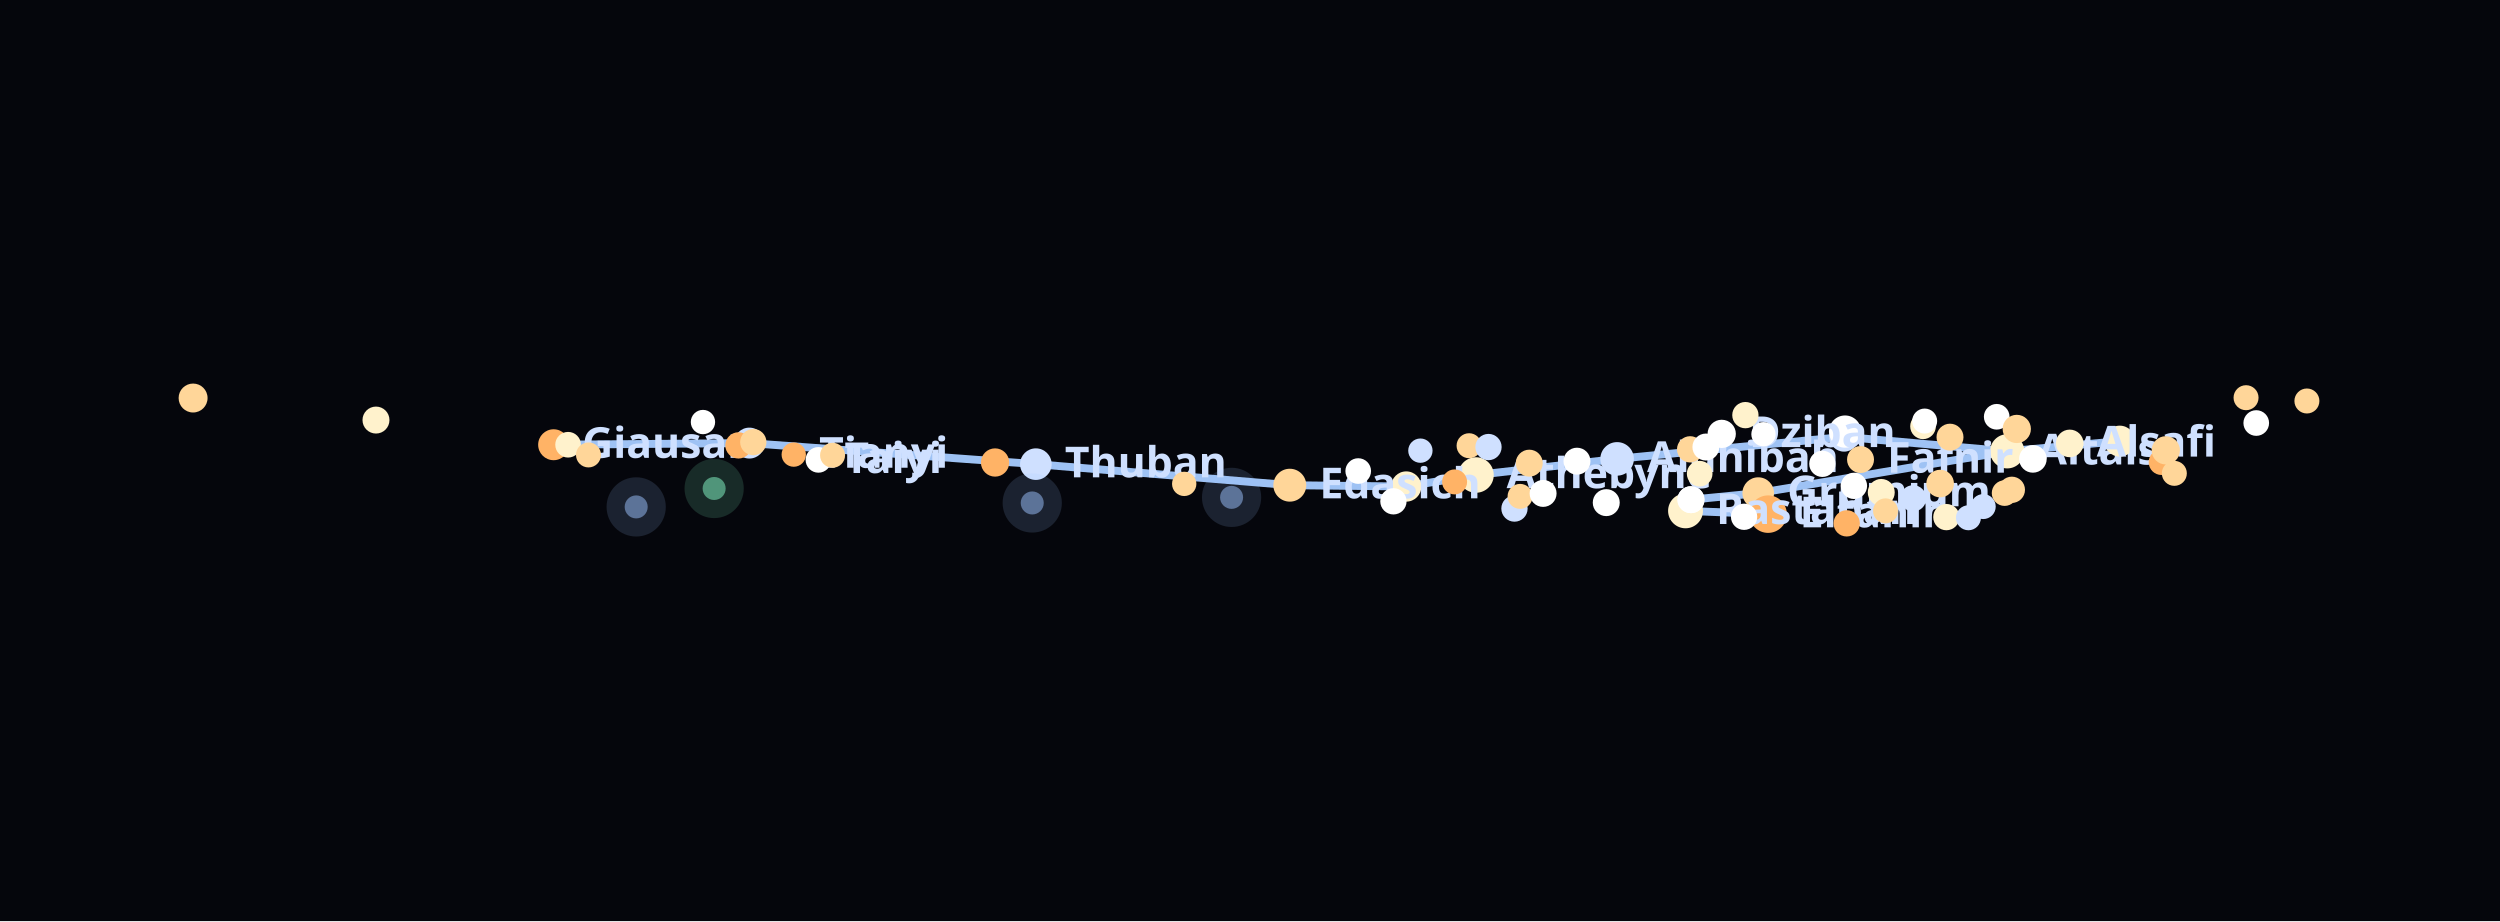
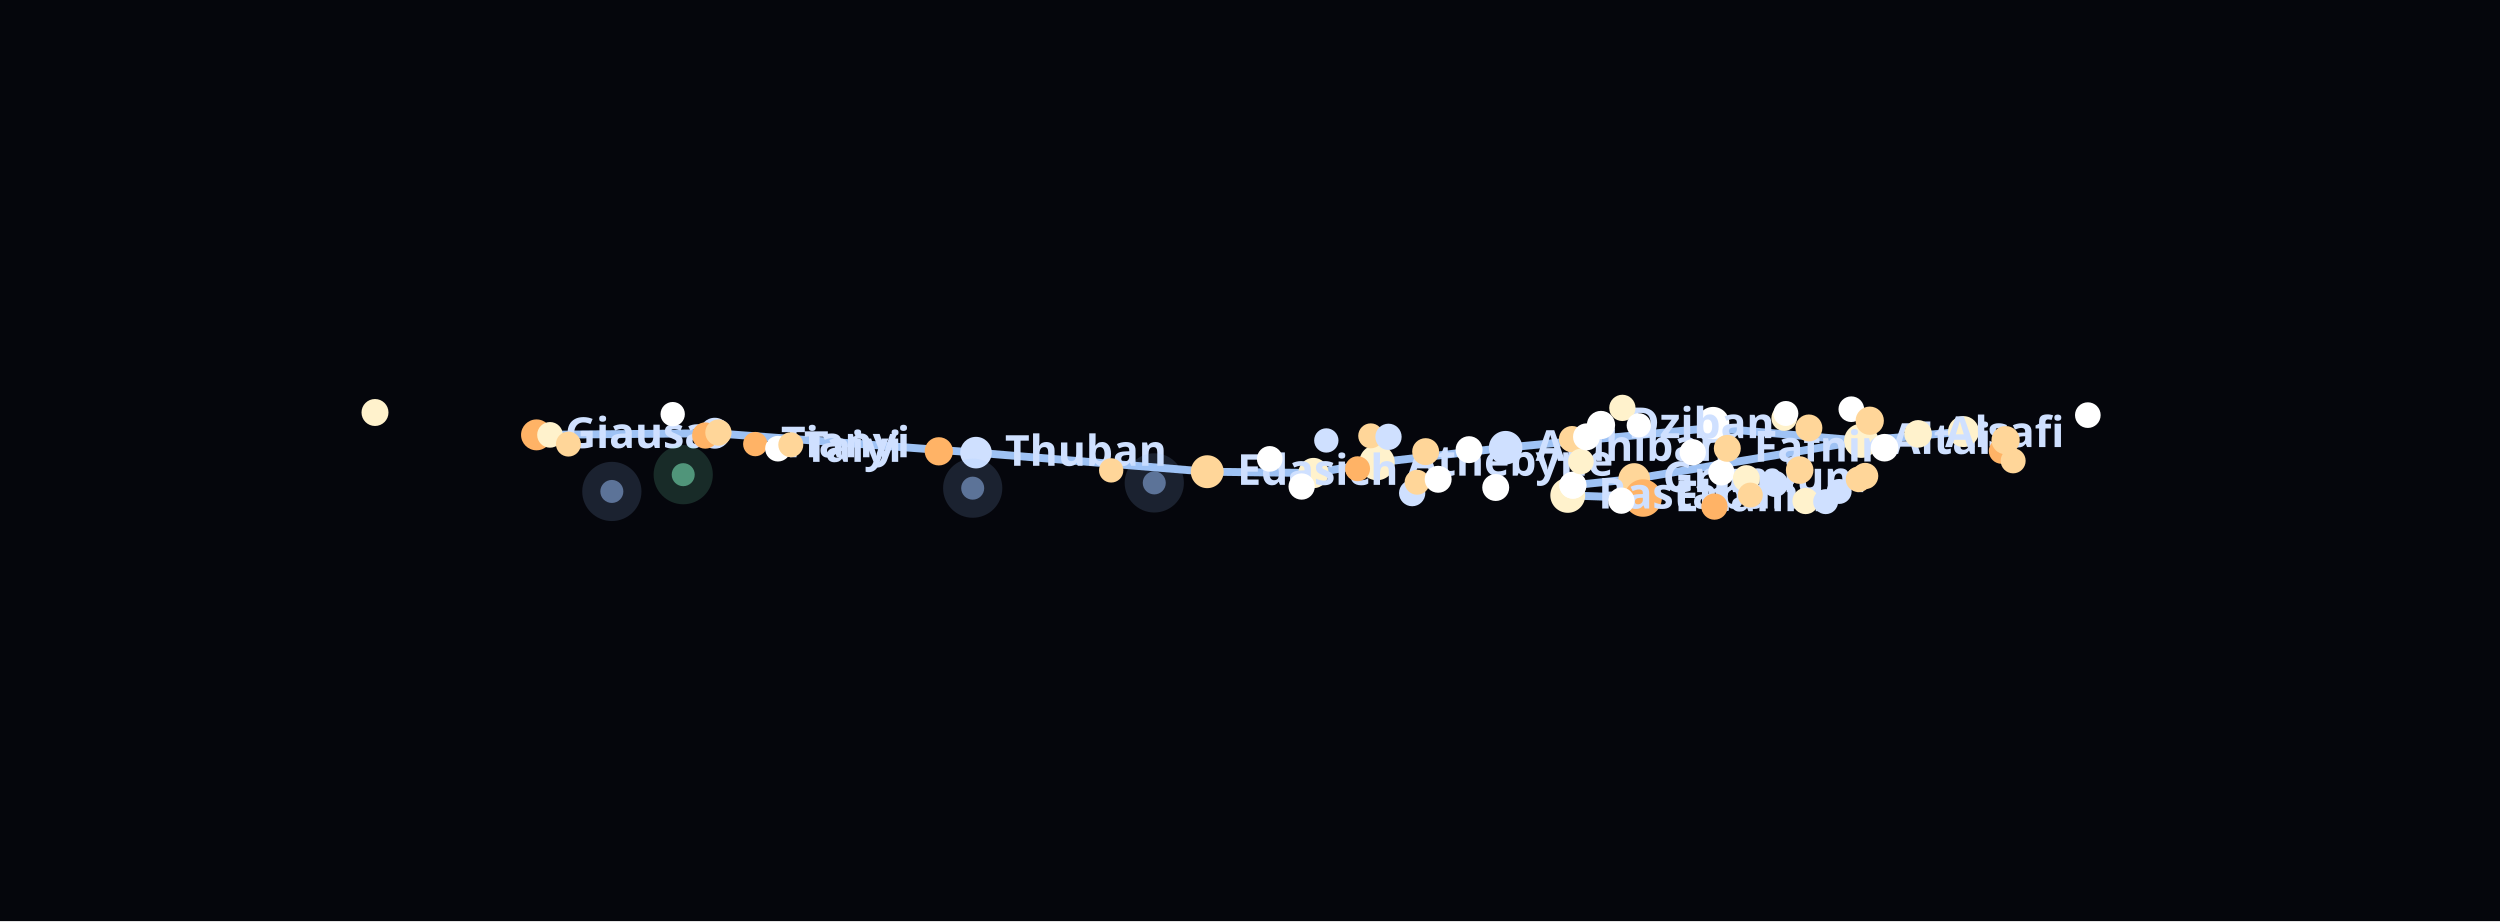
<svg xmlns="http://www.w3.org/2000/svg" viewBox="0 0 760 280" font-family="Audiowide, Segoe UI, sans-serif">
  <rect width="760" height="280" fill="#05060c" />
-   <polyline class="fig-line" points="534.5,149.9 537.4,156.3 512.4,155.3 514.1,151.9 534.5,149.9 610.2,137.2 560.6,132.8 491.6,139.5 448.7,144.4 427.5,147.9 392.1,147.5 314.9,141.1 227.8,134.7 168.3,135.2" fill="none" stroke="#a6ccff" stroke-width="2.4" stroke-opacity="0.95" stroke-linejoin="round" data-seq="87585,87833,85670,85829,87585,94376,89908,83895,80331,78527,75458,68756,61281,56211" />
-   <polyline class="fig-line" points="560.6,132.8 560.9,131.2" fill="none" stroke="#a6ccff" stroke-width="2.4" stroke-opacity="0.95" stroke-linejoin="round" data-seq="89908,89937" />
-   <polyline class="fig-line" points="610.2,137.2 644.4,134.1" fill="none" stroke="#a6ccff" stroke-width="2.4" stroke-opacity="0.95" stroke-linejoin="round" data-seq="94376,97433" />
-   <circle class="star" cx="534.5" cy="149.9" r="4.8" fill="#ffd699" data-name="Grumium" data-meta="mag 3.73" data-vid="87585" />
-   <text class="star-label" x="543.3" y="153.9" fill="#cfe0ff" font-size="13" font-weight="bold" data-vid="87585">Grumium</text>
-   <circle class="star" cx="537.5" cy="156.3" r="5.7" fill="#ffb366" data-name="Eltanin" data-meta="mag 2.24" data-vid="87833" />
-   <text class="star-label" x="547.1" y="160.3" fill="#cfe0ff" font-size="13" font-weight="bold" data-vid="87833">Eltanin</text>
-   <circle class="star" cx="512.4" cy="155.3" r="5.3" fill="#fff2cc" data-name="Rastaban" data-meta="mag 2.79" data-vid="85670" />
-   <text class="star-label" x="521.7" y="159.3" fill="#cfe0ff" font-size="13" font-weight="bold" data-vid="85670">Rastaban</text>
-   <circle class="star" cx="514.1" cy="151.9" r="4.1" fill="#ffffff" data-name="HIP 85829" data-meta="mag 4.86" data-vid="85829" />
-   <circle class="star" cx="610.2" cy="137.2" r="5.2" fill="#fff2cc" data-name="Altais" data-meta="mag 3.07" data-vid="94376" />
-   <text class="star-label" x="619.4" y="141.2" fill="#cfe0ff" font-size="13" font-weight="bold" data-vid="94376">Altais</text>
-   <circle class="star" cx="560.6" cy="132.8" r="4.5" fill="#cfe0ff" data-name="HIP 89908" data-meta="mag 4.22" data-vid="89908" />
-   <circle class="star" cx="491.6" cy="139.5" r="5.1" fill="#cfe0ff" data-name="Aldhibah" data-meta="mag 3.17" data-vid="83895" />
-   <text class="star-label" x="500.7" y="143.5" fill="#cfe0ff" font-size="13" font-weight="bold" data-vid="83895">Aldhibah</text>
-   <circle class="star" cx="448.7" cy="144.4" r="5.4" fill="#fff2cc" data-name="Athebyne" data-meta="mag 2.73" data-vid="80331" />
-   <text class="star-label" x="458.0" y="148.4" fill="#cfe0ff" font-size="13" font-weight="bold" data-vid="80331">Athebyne</text>
-   <circle class="star" cx="427.5" cy="147.9" r="4.6" fill="#fff2cc" data-name="HIP 78527" data-meta="mag 4.01" data-vid="78527" />
-   <circle class="star" cx="392.1" cy="147.5" r="5.0" fill="#ffd699" data-name="Edasich" data-meta="mag 3.29" data-vid="75458" />
-   <text class="star-label" x="401.1" y="151.5" fill="#cfe0ff" font-size="13" font-weight="bold" data-vid="75458">Edasich</text>
-   <circle class="star" cx="314.9" cy="141.1" r="4.8" fill="#cfe0ff" data-name="Thuban" data-meta="mag 3.67" data-vid="68756" />
-   <text class="star-label" x="323.7" y="145.1" fill="#cfe0ff" font-size="13" font-weight="bold" data-vid="68756">Thuban</text>
-   <circle class="star" cx="227.8" cy="134.7" r="4.7" fill="#cfe0ff" data-name="HIP 61281" data-meta="mag 3.85" data-vid="61281" />
-   <circle class="star" cx="168.3" cy="135.2" r="4.7" fill="#ffb366" data-name="Giausar" data-meta="mag 3.82" data-vid="56211" />
-   <text class="star-label" x="177.0" y="139.2" fill="#cfe0ff" font-size="13" font-weight="bold" data-vid="56211">Giausar</text>
-   <circle class="star" cx="560.9" cy="131.2" r="4.9" fill="#ffffff" data-name="HIP 89937" data-meta="mag 3.55" data-vid="89937" />
-   <circle class="star" cx="644.4" cy="134.1" r="4.7" fill="#fff2cc" data-name="HIP 97433" data-meta="mag 3.84" data-vid="97433" />
-   <circle class="star" cx="58.7" cy="121.0" r="4.4" fill="#ffd699" data-name="HIP 47193" data-meta="mag 4.28" data-vid="47193" />
-   <circle class="star" cx="114.3" cy="127.7" r="4.1" fill="#fff2cc" data-name="HIP 51808" data-meta="mag 4.86" data-vid="51808" />
-   <circle class="star" cx="172.7" cy="135.2" r="3.9" fill="#fff2cc" data-name="HIP 56583" data-meta="mag 5.19" data-vid="56583" />
-   <circle class="star" cx="178.9" cy="138.3" r="3.8" fill="#ffd699" data-name="HIP 57111" data-meta="mag 5.32" data-vid="57111" />
-   <circle class="star" cx="213.7" cy="128.3" r="3.7" fill="#ffffff" data-name="HIP 60044" data-meta="mag 5.47" data-vid="60044" />
-   <circle class="star" cx="224.5" cy="135.4" r="4.0" fill="#ffb366" data-name="HIP 60998" data-meta="mag 5.01" data-vid="60998" />
-   <circle class="star" cx="229.0" cy="134.4" r="4.0" fill="#ffd699" data-name="HIP 61384" data-meta="mag 4.95" data-vid="61384" />
-   <circle class="star" cx="241.3" cy="138.2" r="3.7" fill="#ffb366" data-name="Tianyi" data-meta="mag 5.43" data-vid="62423" />
-   <text class="star-label" x="249.0" y="142.2" fill="#cfe0ff" font-size="13" font-weight="bold" data-vid="62423">Tianyi</text>
-   <circle class="star" cx="248.8" cy="139.8" r="3.9" fill="#ffffff" data-name="Taiyi" data-meta="mag 5.23" data-vid="63076" />
-   <text class="star-label" x="256.7" y="143.8" fill="#cfe0ff" font-size="13" font-weight="bold" data-vid="63076">Taiyi</text>
-   <circle class="star" cx="253.1" cy="138.4" r="3.8" fill="#ffd699" data-name="HIP 63432" data-meta="mag 5.37" data-vid="63432" />
-   <circle class="star" cx="302.5" cy="140.6" r="4.3" fill="#ffb366" data-name="HIP 67627" data-meta="mag 4.58" data-vid="67627" />
-   <circle class="star" cx="360.0" cy="147.1" r="3.7" fill="#ffd699" data-name="HIP 72664" data-meta="mag 5.48" data-vid="72664" />
-   <circle class="star" cx="412.9" cy="143.2" r="3.9" fill="#ffffff" data-name="HIP 77277" data-meta="mag 5.19" data-vid="77277" />
-   <circle class="star" cx="423.6" cy="152.4" r="4.0" fill="#ffffff" data-name="HIP 78180" data-meta="mag 4.96" data-vid="78180" />
-   <circle class="star" cx="431.8" cy="137.0" r="3.7" fill="#cfe0ff" data-name="HIP 78893" data-meta="mag 5.44" data-vid="78893" />
-   <circle class="star" cx="442.2" cy="146.5" r="3.8" fill="#ffb366" data-name="HIP 79804" data-meta="mag 5.37" data-vid="79804" />
-   <circle class="star" cx="446.6" cy="135.5" r="3.8" fill="#ffd699" data-name="HIP 80161" data-meta="mag 5.26" data-vid="80161" />
-   <circle class="star" cx="452.5" cy="135.9" r="4.0" fill="#cfe0ff" data-name="HIP 80650" data-meta="mag 4.94" data-vid="80650" />
-   <circle class="star" cx="460.4" cy="154.6" r="4.0" fill="#cfe0ff" data-name="HIP 81292" data-meta="mag 5.07" data-vid="81292" />
-   <circle class="star" cx="462.1" cy="150.9" r="3.8" fill="#ffd699" data-name="HIP 81437" data-meta="mag 5.28" data-vid="81437" />
-   <circle class="star" cx="464.9" cy="140.8" r="4.1" fill="#ffd699" data-name="HIP 81660" data-meta="mag 4.84" data-vid="81660" />
-   <circle class="star" cx="469.1" cy="150.0" r="4.1" fill="#ffffff" data-name="HIP 82020" data-meta="mag 4.84" data-vid="82020" />
-   <circle class="star" cx="479.4" cy="140.2" r="4.1" fill="#ffffff" data-name="HIP 82860" data-meta="mag 4.88" data-vid="82860" />
-   <circle class="star" cx="488.3" cy="152.8" r="4.1" fill="#ffffff" data-name="HIP 83608" data-meta="mag 4.91" data-vid="83608" />
-   <circle class="star" cx="513.8" cy="136.6" r="4.0" fill="#ffd699" data-name="HIP 85805" data-meta="mag 5.07" data-vid="85805" />
-   <circle class="star" cx="514.0" cy="151.9" r="4.1" fill="#ffffff" data-name="HIP 85819" data-meta="mag 4.89" data-vid="85819" />
-   <circle class="star" cx="516.7" cy="144.0" r="3.9" fill="#fff2cc" data-name="HIP 86036" data-meta="mag 5.23" data-vid="86036" />
-   <circle class="star" cx="518.6" cy="135.9" r="4.1" fill="#ffffff" data-name="HIP 86201" data-meta="mag 4.77" data-vid="86201" />
-   <circle class="star" cx="523.4" cy="131.9" r="4.3" fill="#ffffff" data-name="Dziban" data-meta="mag 4.57" data-vid="86614" />
-   <text class="star-label" x="531.7" y="135.9" fill="#cfe0ff" font-size="13" font-weight="bold" data-vid="86614">Dziban</text>
-   <circle class="star" cx="530.2" cy="157.1" r="4.0" fill="#ffffff" data-name="HIP 87212" data-meta="mag 5.02" data-vid="87212" />
-   <circle class="star" cx="530.6" cy="126.2" r="4.0" fill="#fff2cc" data-name="HIP 87234" data-meta="mag 5.02" data-vid="87234" />
-   <circle class="star" cx="536.1" cy="132.0" r="3.7" fill="#ffffff" data-name="HIP 87728" data-meta="mag 5.43" data-vid="87728" />
-   <circle class="star" cx="554.0" cy="141.0" r="4.0" fill="#ffffff" data-name="HIP 89348" data-meta="mag 4.99" data-vid="89348" />
-   <circle class="star" cx="561.4" cy="159.1" r="4.0" fill="#ffb366" data-name="HIP 89981" data-meta="mag 5.02" data-vid="89981" />
-   <circle class="star" cx="563.6" cy="147.7" r="4.0" fill="#ffffff" data-name="HIP 90156" data-meta="mag 4.98" data-vid="90156" />
-   <circle class="star" cx="565.6" cy="139.7" r="4.1" fill="#ffd699" data-name="Fafnir" data-meta="mag 4.82" data-vid="90344" />
-   <text class="star-label" x="573.7" y="143.7" fill="#cfe0ff" font-size="13" font-weight="bold" data-vid="90344">Fafnir</text>
-   <circle class="star" cx="571.9" cy="149.7" r="4.1" fill="#fff2cc" data-name="HIP 90905" data-meta="mag 4.77" data-vid="90905" />
-   <circle class="star" cx="573.2" cy="155.3" r="3.8" fill="#ffd699" data-name="HIP 91013" data-meta="mag 5.38" data-vid="91013" />
-   <circle class="star" cx="581.6" cy="151.5" r="4.0" fill="#cfe0ff" data-name="HIP 91755" data-meta="mag 5.03" data-vid="91755" />
-   <circle class="star" cx="584.6" cy="129.6" r="3.9" fill="#fff2cc" data-name="HIP 92056" data-meta="mag 5.25" data-vid="92056" />
-   <circle class="star" cx="585.1" cy="128.0" r="3.8" fill="#ffffff" data-name="HIP 92112" data-meta="mag 5.37" data-vid="92112" />
-   <circle class="star" cx="589.8" cy="147.0" r="4.2" fill="#ffd699" data-name="HIP 92512" data-meta="mag 4.63" data-vid="92512" />
-   <circle class="star" cx="591.7" cy="157.2" r="4.0" fill="#fff2cc" data-name="HIP 92689" data-meta="mag 4.92" data-vid="92689" />
-   <circle class="star" cx="592.8" cy="132.9" r="4.1" fill="#ffd699" data-name="HIP 92782" data-meta="mag 4.82" data-vid="92782" />
-   <circle class="star" cx="598.4" cy="157.4" r="3.8" fill="#cfe0ff" data-name="HIP 93299" data-meta="mag 5.39" data-vid="93299" />
-   <circle class="star" cx="602.9" cy="154.0" r="3.8" fill="#cfe0ff" data-name="HIP 93713" data-meta="mag 5.4" data-vid="93713" />
-   <circle class="star" cx="607.0" cy="126.7" r="3.9" fill="#ffffff" data-name="HIP 94083" data-meta="mag 5.11" data-vid="94083" />
-   <circle class="star" cx="609.4" cy="149.9" r="3.9" fill="#ffd699" data-name="HIP 94302" data-meta="mag 5.13" data-vid="94302" />
-   <circle class="star" cx="611.6" cy="148.9" r="4.0" fill="#ffd699" data-name="HIP 94490" data-meta="mag 5.0" data-vid="94490" />
-   <circle class="star" cx="613.1" cy="130.4" r="4.3" fill="#ffd699" data-name="HIP 94648" data-meta="mag 4.45" data-vid="94648" />
-   <circle class="star" cx="618.0" cy="139.5" r="4.2" fill="#ffffff" data-name="HIP 95081" data-meta="mag 4.6" data-vid="95081" />
-   <circle class="star" cx="629.2" cy="134.8" r="4.2" fill="#fff2cc" data-name="Alsafi" data-meta="mag 4.67" data-vid="96100" />
-   <text class="star-label" x="637.4" y="138.8" fill="#cfe0ff" font-size="13" font-weight="bold" data-vid="96100">Alsafi</text>
-   <circle class="star" cx="657.1" cy="140.5" r="3.9" fill="#ffb366" data-name="HIP 98583" data-meta="mag 5.22" data-vid="98583" />
-   <circle class="star" cx="658.4" cy="136.9" r="4.3" fill="#ffd699" data-name="HIP 98702" data-meta="mag 4.51" data-vid="98702" />
-   <circle class="star" cx="661.0" cy="143.9" r="3.8" fill="#ffd699" data-name="HIP 98962" data-meta="mag 5.4" data-vid="98962" />
-   <circle class="star" cx="682.8" cy="120.9" r="3.8" fill="#ffd699" data-name="HIP 100965" data-meta="mag 5.38" data-vid="100965" />
-   <circle class="star" cx="685.9" cy="128.6" r="3.9" fill="#ffffff" data-name="HIP 101260" data-meta="mag 5.18" data-vid="101260" />
-   <circle class="star" cx="701.3" cy="121.9" r="3.8" fill="#ffd699" data-name="HIP 102599" data-meta="mag 5.36" data-vid="102599" />
-   <circle class="star" cx="313.8" cy="152.9" r="9" fill="#9fc4ff" fill-opacity="0.15" data-name="M101" data-meta="s" />
-   <circle cx="313.8" cy="152.9" r="3.5" fill="#9fc4ff" fill-opacity="0.5" />
-   <circle class="star" cx="374.4" cy="151.2" r="9" fill="#9fc4ff" fill-opacity="0.15" data-name="M102" data-meta="s" />
-   <circle cx="374.4" cy="151.2" r="3.5" fill="#9fc4ff" fill-opacity="0.5" />
-   <circle class="star" cx="193.4" cy="154.1" r="9" fill="#9fc4ff" fill-opacity="0.15" data-name="M109" data-meta="s" />
-   <circle cx="193.4" cy="154.1" r="3.5" fill="#9fc4ff" fill-opacity="0.5" />
-   <circle class="star" cx="217.1" cy="148.5" r="9" fill="#88ffcc" fill-opacity="0.15" data-name="M40" data-meta="pos" />
-   <circle cx="217.1" cy="148.5" r="3.5" fill="#88ffcc" fill-opacity="0.5" />
+   <polyline class="fig-line" points="496.8,145.6 499.5,151.4 476.6,150.6 478.2,147.5 496.8,145.6 565.8,134.0 520.5,130.1 457.7,136.1 418.6,140.6 399.3,143.8 367.0,143.4 296.7,137.6 217.3,131.7 163.1,132.2" fill="none" stroke="#a6ccff" stroke-width="2.4" stroke-opacity="0.95" stroke-linejoin="round" data-seq="87585,87833,85670,85829,87585,94376,89908,83895,80331,78527,75458,68756,61281,56211" />
+   <polyline class="fig-line" points="520.5,130.1 520.8,128.6" fill="none" stroke="#a6ccff" stroke-width="2.4" stroke-opacity="0.95" stroke-linejoin="round" data-seq="89908,89937" />
+   <polyline class="fig-line" points="565.8,134.0 596.9,131.2" fill="none" stroke="#a6ccff" stroke-width="2.4" stroke-opacity="0.95" stroke-linejoin="round" data-seq="94376,97433" />
+   <circle class="star" cx="496.8" cy="145.6" r="4.8" fill="#ffd699" data-name="Grumium" data-meta="mag 3.73" data-vid="87585" />
+   <text class="star-label" x="505.5" y="149.6" fill="#cfe0ff" font-size="13" font-weight="bold" data-vid="87585">Grumium</text>
+   <circle class="star" cx="499.5" cy="151.4" r="5.7" fill="#ffb366" data-name="Eltanin" data-meta="mag 2.24" data-vid="87833" />
+   <text class="star-label" x="509.1" y="155.4" fill="#cfe0ff" font-size="13" font-weight="bold" data-vid="87833">Eltanin</text>
+   <circle class="star" cx="476.6" cy="150.6" r="5.3" fill="#fff2cc" data-name="Rastaban" data-meta="mag 2.79" data-vid="85670" />
+   <text class="star-label" x="485.9" y="154.6" fill="#cfe0ff" font-size="13" font-weight="bold" data-vid="85670">Rastaban</text>
+   <circle class="star" cx="478.2" cy="147.5" r="4.1" fill="#ffffff" data-name="HIP 85829" data-meta="mag 4.86" data-vid="85829" />
+   <circle class="star" cx="565.8" cy="134.0" r="5.2" fill="#fff2cc" data-name="Altais" data-meta="mag 3.07" data-vid="94376" />
+   <text class="star-label" x="574.9" y="138.0" fill="#cfe0ff" font-size="13" font-weight="bold" data-vid="94376">Altais</text>
+   <circle class="star" cx="520.5" cy="130.1" r="4.5" fill="#cfe0ff" data-name="HIP 89908" data-meta="mag 4.22" data-vid="89908" />
+   <circle class="star" cx="457.7" cy="136.1" r="5.1" fill="#cfe0ff" data-name="Aldhibah" data-meta="mag 3.17" data-vid="83895" />
+   <text class="star-label" x="466.8" y="140.1" fill="#cfe0ff" font-size="13" font-weight="bold" data-vid="83895">Aldhibah</text>
+   <circle class="star" cx="418.6" cy="140.6" r="5.4" fill="#fff2cc" data-name="Athebyne" data-meta="mag 2.73" data-vid="80331" />
+   <text class="star-label" x="428.0" y="144.6" fill="#cfe0ff" font-size="13" font-weight="bold" data-vid="80331">Athebyne</text>
+   <circle class="star" cx="399.3" cy="143.8" r="4.6" fill="#fff2cc" data-name="HIP 78527" data-meta="mag 4.01" data-vid="78527" />
+   <circle class="star" cx="367.0" cy="143.4" r="5.0" fill="#ffd699" data-name="Edasich" data-meta="mag 3.29" data-vid="75458" />
+   <text class="star-label" x="376.1" y="147.4" fill="#cfe0ff" font-size="13" font-weight="bold" data-vid="75458">Edasich</text>
+   <circle class="star" cx="296.7" cy="137.6" r="4.8" fill="#cfe0ff" data-name="Thuban" data-meta="mag 3.67" data-vid="68756" />
+   <text class="star-label" x="305.5" y="141.6" fill="#cfe0ff" font-size="13" font-weight="bold" data-vid="68756">Thuban</text>
+   <circle class="star" cx="217.3" cy="131.7" r="4.7" fill="#cfe0ff" data-name="HIP 61281" data-meta="mag 3.85" data-vid="61281" />
+   <circle class="star" cx="163.1" cy="132.2" r="4.7" fill="#ffb366" data-name="Giausar" data-meta="mag 3.82" data-vid="56211" />
+   <text class="star-label" x="171.8" y="136.2" fill="#cfe0ff" font-size="13" font-weight="bold" data-vid="56211">Giausar</text>
+   <circle class="star" cx="520.8" cy="128.6" r="4.9" fill="#ffffff" data-name="HIP 89937" data-meta="mag 3.55" data-vid="89937" />
+   <circle class="star" cx="596.9" cy="131.2" r="4.7" fill="#fff2cc" data-name="HIP 97433" data-meta="mag 3.84" data-vid="97433" />
+   <circle class="star" cx="114.0" cy="125.4" r="4.1" fill="#fff2cc" data-name="HIP 51808" data-meta="mag 4.86" data-vid="51808" />
+   <circle class="star" cx="167.2" cy="132.2" r="3.9" fill="#fff2cc" data-name="HIP 56583" data-meta="mag 5.19" data-vid="56583" />
+   <circle class="star" cx="172.8" cy="135.0" r="3.8" fill="#ffd699" data-name="HIP 57111" data-meta="mag 5.32" data-vid="57111" />
+   <circle class="star" cx="204.5" cy="125.9" r="3.7" fill="#ffffff" data-name="HIP 60044" data-meta="mag 5.47" data-vid="60044" />
+   <circle class="star" cx="214.4" cy="132.4" r="4.0" fill="#ffb366" data-name="HIP 60998" data-meta="mag 5.01" data-vid="60998" />
+   <circle class="star" cx="218.4" cy="131.5" r="4.0" fill="#ffd699" data-name="HIP 61384" data-meta="mag 4.95" data-vid="61384" />
+   <circle class="star" cx="229.6" cy="135.0" r="3.7" fill="#ffb366" data-name="Tianyi" data-meta="mag 5.43" data-vid="62423" />
+   <text class="star-label" x="237.4" y="139.0" fill="#cfe0ff" font-size="13" font-weight="bold" data-vid="62423">Tianyi</text>
+   <circle class="star" cx="236.5" cy="136.4" r="3.9" fill="#ffffff" data-name="Taiyi" data-meta="mag 5.23" data-vid="63076" />
+   <text class="star-label" x="244.4" y="140.4" fill="#cfe0ff" font-size="13" font-weight="bold" data-vid="63076">Taiyi</text>
+   <circle class="star" cx="240.4" cy="135.2" r="3.8" fill="#ffd699" data-name="HIP 63432" data-meta="mag 5.37" data-vid="63432" />
+   <circle class="star" cx="285.4" cy="137.2" r="4.3" fill="#ffb366" data-name="HIP 67627" data-meta="mag 4.58" data-vid="67627" />
+   <circle class="star" cx="337.8" cy="143.0" r="3.7" fill="#ffd699" data-name="HIP 72664" data-meta="mag 5.48" data-vid="72664" />
+   <circle class="star" cx="386.0" cy="139.5" r="3.9" fill="#ffffff" data-name="HIP 77277" data-meta="mag 5.19" data-vid="77277" />
+   <circle class="star" cx="395.7" cy="147.9" r="4.0" fill="#ffffff" data-name="HIP 78180" data-meta="mag 4.96" data-vid="78180" />
+   <circle class="star" cx="403.2" cy="133.9" r="3.7" fill="#cfe0ff" data-name="HIP 78893" data-meta="mag 5.44" data-vid="78893" />
+   <circle class="star" cx="412.7" cy="142.5" r="3.8" fill="#ffb366" data-name="HIP 79804" data-meta="mag 5.37" data-vid="79804" />
+   <circle class="star" cx="416.7" cy="132.5" r="3.8" fill="#ffd699" data-name="HIP 80161" data-meta="mag 5.26" data-vid="80161" />
+   <circle class="star" cx="422.1" cy="132.8" r="4.0" fill="#cfe0ff" data-name="HIP 80650" data-meta="mag 4.94" data-vid="80650" />
+   <circle class="star" cx="429.3" cy="149.9" r="4.0" fill="#cfe0ff" data-name="HIP 81292" data-meta="mag 5.07" data-vid="81292" />
+   <circle class="star" cx="430.8" cy="146.6" r="3.8" fill="#ffd699" data-name="HIP 81437" data-meta="mag 5.28" data-vid="81437" />
+   <circle class="star" cx="433.4" cy="137.3" r="4.1" fill="#ffd699" data-name="HIP 81660" data-meta="mag 4.84" data-vid="81660" />
+   <circle class="star" cx="437.2" cy="145.7" r="4.1" fill="#ffffff" data-name="HIP 82020" data-meta="mag 4.84" data-vid="82020" />
+   <circle class="star" cx="446.6" cy="136.7" r="4.1" fill="#ffffff" data-name="HIP 82860" data-meta="mag 4.88" data-vid="82860" />
+   <circle class="star" cx="454.7" cy="148.2" r="4.1" fill="#ffffff" data-name="HIP 83608" data-meta="mag 4.91" data-vid="83608" />
+   <circle class="star" cx="477.9" cy="133.5" r="4.0" fill="#ffd699" data-name="HIP 85805" data-meta="mag 5.07" data-vid="85805" />
+   <circle class="star" cx="478.1" cy="147.5" r="4.1" fill="#ffffff" data-name="HIP 85819" data-meta="mag 4.89" data-vid="85819" />
+   <circle class="star" cx="480.6" cy="140.3" r="3.9" fill="#fff2cc" data-name="HIP 86036" data-meta="mag 5.23" data-vid="86036" />
+   <circle class="star" cx="482.3" cy="132.8" r="4.1" fill="#ffffff" data-name="HIP 86201" data-meta="mag 4.77" data-vid="86201" />
+   <circle class="star" cx="486.7" cy="129.2" r="4.3" fill="#ffffff" data-name="Dziban" data-meta="mag 4.57" data-vid="86614" />
+   <text class="star-label" x="494.9" y="133.2" fill="#cfe0ff" font-size="13" font-weight="bold" data-vid="86614">Dziban</text>
+   <circle class="star" cx="492.9" cy="152.2" r="4.0" fill="#ffffff" data-name="HIP 87212" data-meta="mag 5.02" data-vid="87212" />
+   <circle class="star" cx="493.2" cy="124.0" r="4.0" fill="#fff2cc" data-name="HIP 87234" data-meta="mag 5.02" data-vid="87234" />
+   <circle class="star" cx="498.2" cy="129.3" r="3.7" fill="#ffffff" data-name="HIP 87728" data-meta="mag 5.43" data-vid="87728" />
+   <circle class="star" cx="514.6" cy="137.5" r="4.0" fill="#ffffff" data-name="HIP 89348" data-meta="mag 4.99" data-vid="89348" />
+   <circle class="star" cx="521.2" cy="154.0" r="4.0" fill="#ffb366" data-name="HIP 89981" data-meta="mag 5.02" data-vid="89981" />
+   <circle class="star" cx="523.3" cy="143.6" r="4.0" fill="#ffffff" data-name="HIP 90156" data-meta="mag 4.98" data-vid="90156" />
+   <circle class="star" cx="525.1" cy="136.3" r="4.1" fill="#ffd699" data-name="Fafnir" data-meta="mag 4.82" data-vid="90344" />
+   <text class="star-label" x="533.2" y="140.3" fill="#cfe0ff" font-size="13" font-weight="bold" data-vid="90344">Fafnir</text>
+   <circle class="star" cx="530.9" cy="145.5" r="4.1" fill="#fff2cc" data-name="HIP 90905" data-meta="mag 4.77" data-vid="90905" />
+   <circle class="star" cx="532.1" cy="150.5" r="3.8" fill="#ffd699" data-name="HIP 91013" data-meta="mag 5.38" data-vid="91013" />
+   <circle class="star" cx="539.6" cy="147.1" r="4.0" fill="#cfe0ff" data-name="HIP 91755" data-meta="mag 5.03" data-vid="91755" />
+   <circle class="star" cx="542.4" cy="127.1" r="3.9" fill="#fff2cc" data-name="HIP 92056" data-meta="mag 5.25" data-vid="92056" />
+   <circle class="star" cx="542.9" cy="125.7" r="3.8" fill="#ffffff" data-name="HIP 92112" data-meta="mag 5.37" data-vid="92112" />
+   <circle class="star" cx="547.1" cy="142.9" r="4.2" fill="#ffd699" data-name="HIP 92512" data-meta="mag 4.63" data-vid="92512" />
+   <circle class="star" cx="548.9" cy="152.3" r="4.0" fill="#fff2cc" data-name="HIP 92689" data-meta="mag 4.92" data-vid="92689" />
+   <circle class="star" cx="549.9" cy="130.1" r="4.1" fill="#ffd699" data-name="HIP 92782" data-meta="mag 4.82" data-vid="92782" />
+   <circle class="star" cx="555.0" cy="152.5" r="3.8" fill="#cfe0ff" data-name="HIP 93299" data-meta="mag 5.39" data-vid="93299" />
+   <circle class="star" cx="559.1" cy="149.4" r="3.8" fill="#cfe0ff" data-name="HIP 93713" data-meta="mag 5.4" data-vid="93713" />
+   <circle class="star" cx="562.8" cy="124.4" r="3.9" fill="#ffffff" data-name="HIP 94083" data-meta="mag 5.11" data-vid="94083" />
+   <circle class="star" cx="565.0" cy="145.7" r="3.9" fill="#ffd699" data-name="HIP 94302" data-meta="mag 5.13" data-vid="94302" />
+   <circle class="star" cx="567.0" cy="144.7" r="4.0" fill="#ffd699" data-name="HIP 94490" data-meta="mag 5.0" data-vid="94490" />
+   <circle class="star" cx="568.4" cy="127.9" r="4.3" fill="#ffd699" data-name="HIP 94648" data-meta="mag 4.45" data-vid="94648" />
+   <circle class="star" cx="572.9" cy="136.1" r="4.2" fill="#ffffff" data-name="HIP 95081" data-meta="mag 4.6" data-vid="95081" />
+   <circle class="star" cx="583.1" cy="131.9" r="4.2" fill="#fff2cc" data-name="Alsafi" data-meta="mag 4.67" data-vid="96100" />
+   <text class="star-label" x="591.3" y="135.9" fill="#cfe0ff" font-size="13" font-weight="bold" data-vid="96100">Alsafi</text>
+   <circle class="star" cx="608.5" cy="137.1" r="3.9" fill="#ffb366" data-name="HIP 98583" data-meta="mag 5.22" data-vid="98583" />
+   <circle class="star" cx="609.7" cy="133.8" r="4.3" fill="#ffd699" data-name="HIP 98702" data-meta="mag 4.51" data-vid="98702" />
+   <circle class="star" cx="612.0" cy="140.1" r="3.8" fill="#ffd699" data-name="HIP 98962" data-meta="mag 5.4" data-vid="98962" />
+   <circle class="star" cx="634.7" cy="126.2" r="3.9" fill="#ffffff" data-name="HIP 101260" data-meta="mag 5.18" data-vid="101260" />
+   <circle class="star" cx="295.7" cy="148.4" r="9" fill="#9fc4ff" fill-opacity="0.15" data-name="M101" data-meta="s" />
+   <circle cx="295.7" cy="148.4" r="3.5" fill="#9fc4ff" fill-opacity="0.5" />
+   <circle class="star" cx="350.9" cy="146.8" r="9" fill="#9fc4ff" fill-opacity="0.15" data-name="M102" data-meta="s" />
+   <circle cx="350.9" cy="146.8" r="3.5" fill="#9fc4ff" fill-opacity="0.5" />
+   <circle class="star" cx="186.0" cy="149.4" r="9" fill="#9fc4ff" fill-opacity="0.15" data-name="M109" data-meta="s" />
+   <circle cx="186.0" cy="149.4" r="3.5" fill="#9fc4ff" fill-opacity="0.5" />
+   <circle class="star" cx="207.7" cy="144.3" r="9" fill="#88ffcc" fill-opacity="0.15" data-name="M40" data-meta="pos" />
+   <circle cx="207.7" cy="144.3" r="3.5" fill="#88ffcc" fill-opacity="0.5" />
</svg>
